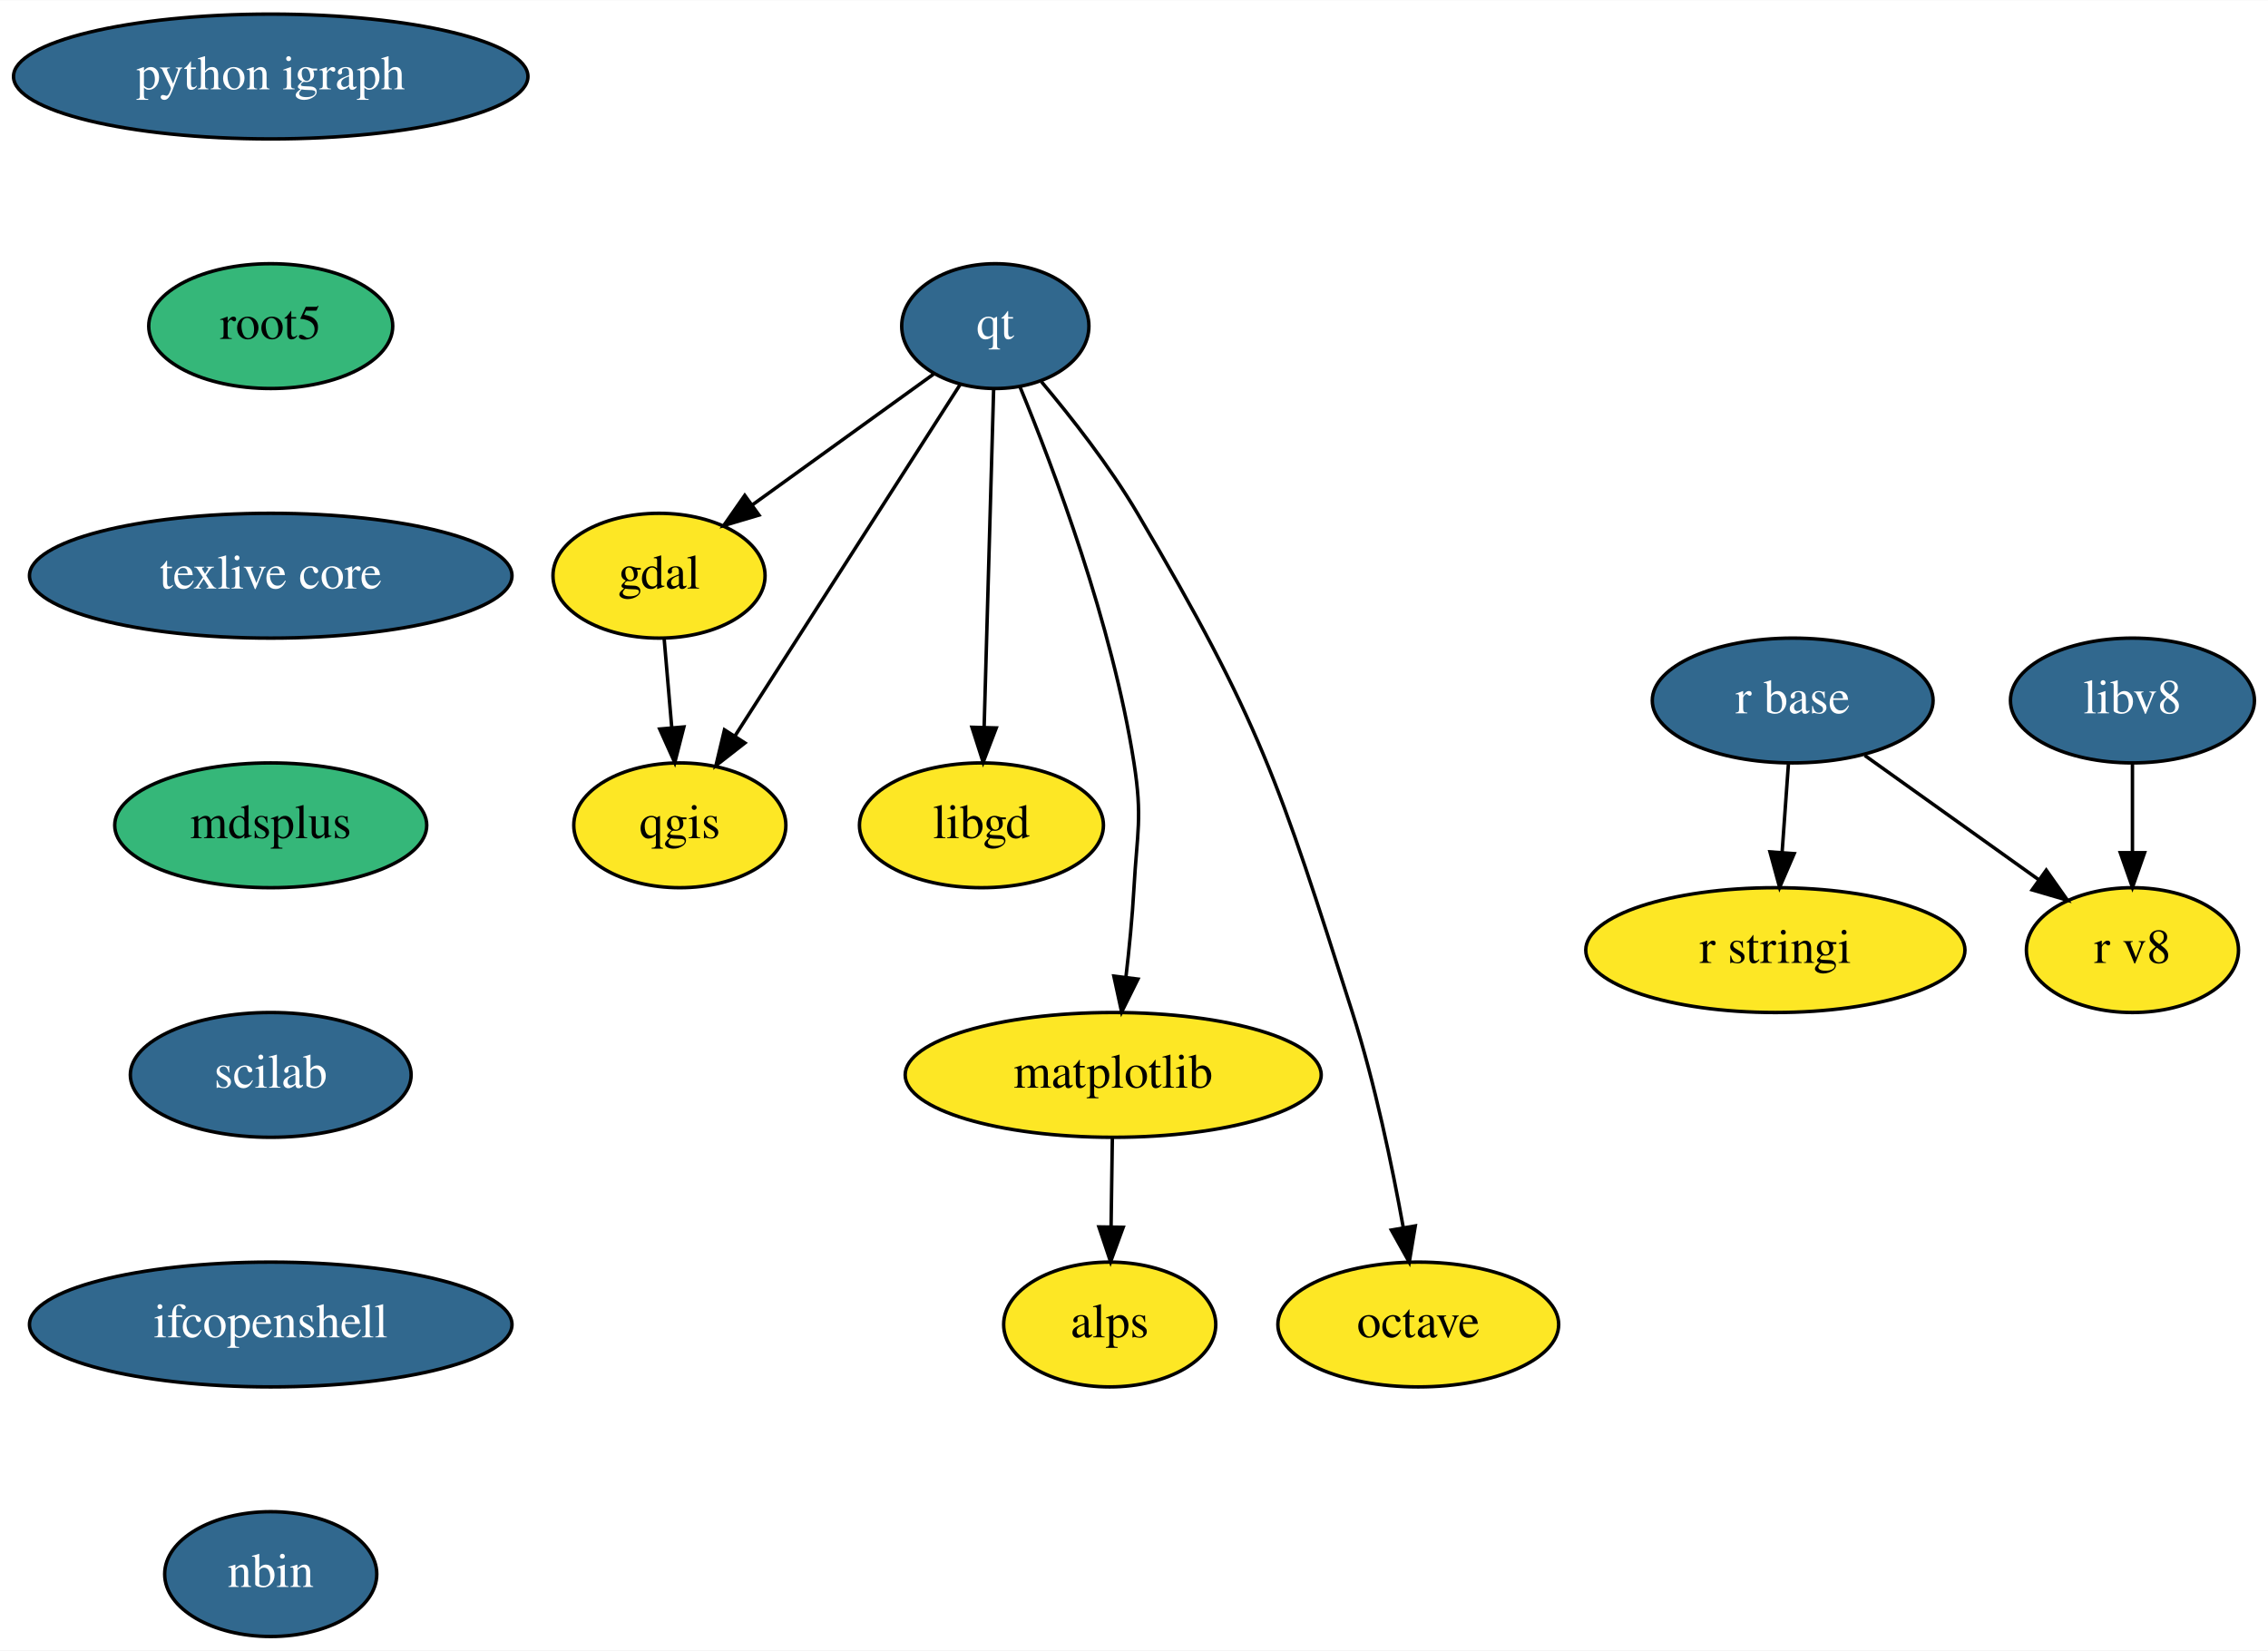
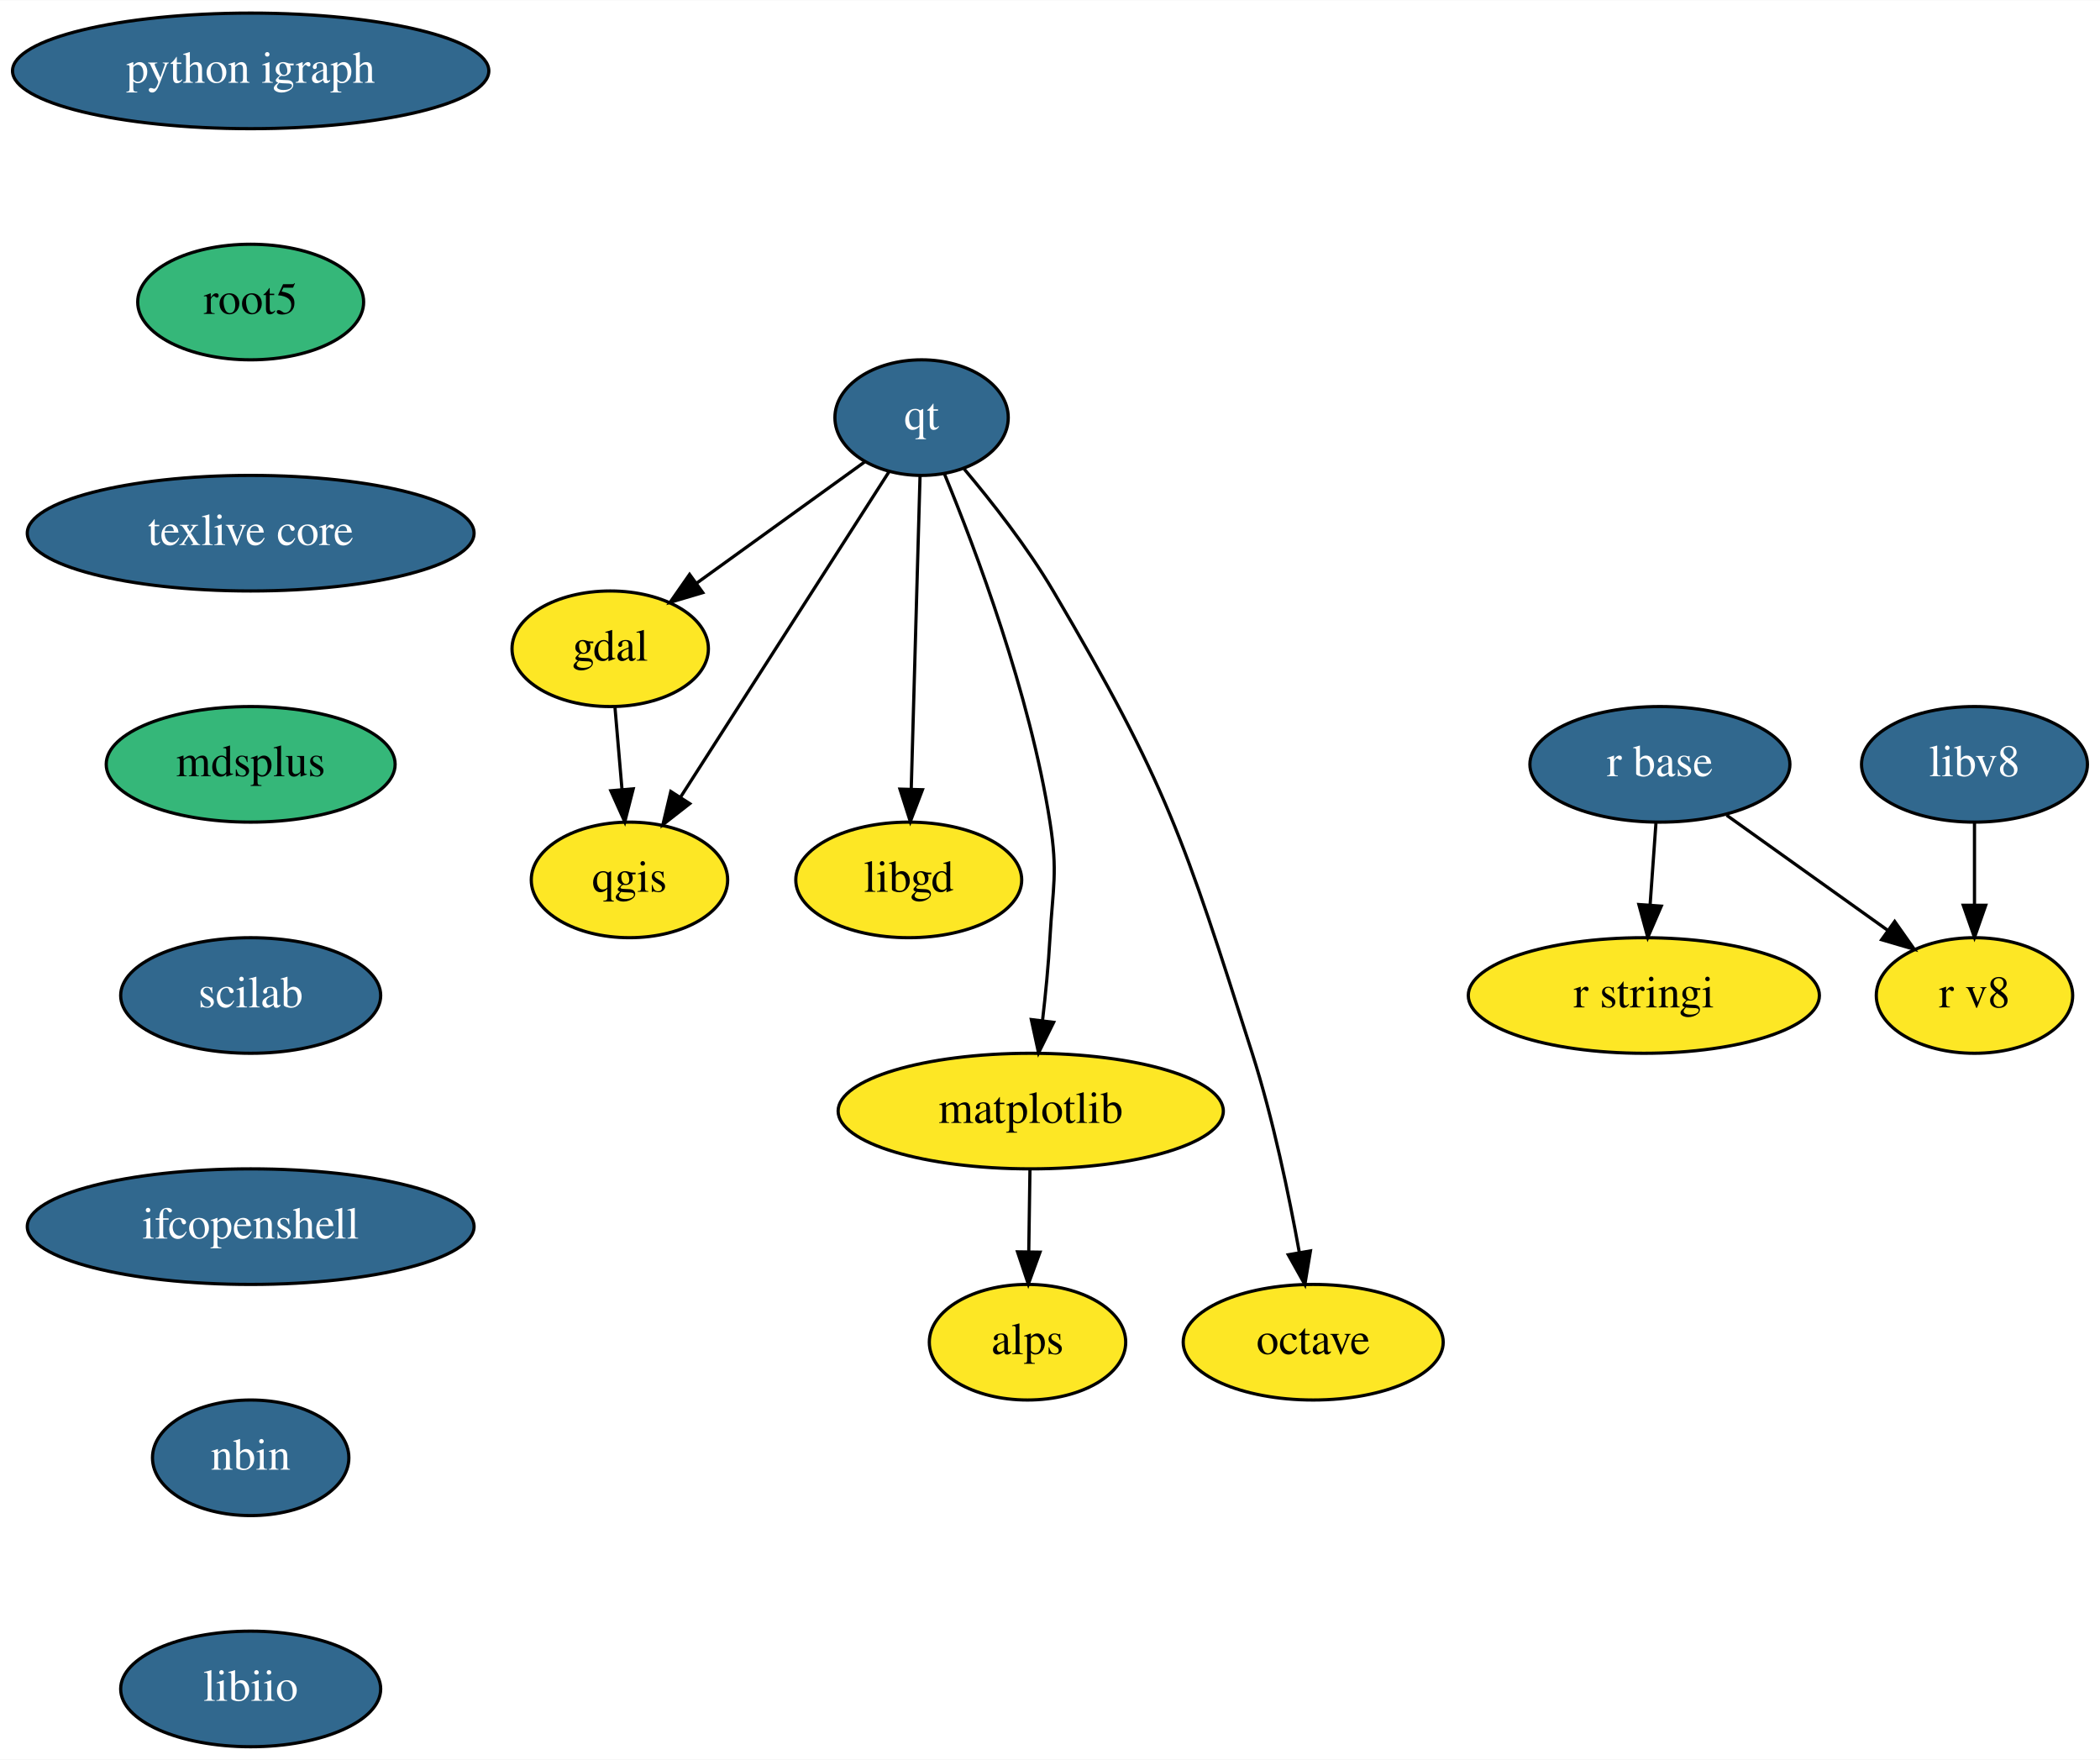
- <svg xmlns="http://www.w3.org/2000/svg" xmlns:xlink="http://www.w3.org/1999/xlink" width="654pt" height="476pt" viewBox="0.00 0.00 654.19 476.00">
-   <g id="graph0" class="graph" transform="scale(1 1) rotate(0) translate(4 472)">
-     <polygon fill="white" stroke="transparent" points="-4,4 -4,-472 650.19,-472 650.19,4 -4,4" />
+ <svg xmlns="http://www.w3.org/2000/svg" xmlns:xlink="http://www.w3.org/1999/xlink" width="654pt" height="548pt" viewBox="0.00 0.00 654.19 548.00">
+   <g id="graph0" class="graph" transform="scale(1 1) rotate(0) translate(4 544)">
+     <polygon fill="white" stroke="transparent" points="-4,4 -4,-544 650.19,-544 650.19,4 -4,4" />
    <g id="node1" class="node">
      <g id="a_node1">
        <a xlink:href="https://github.com/conda-forge/gdal-feedstock" xlink:title="gdal">
-           <ellipse fill="#fde725" stroke="black" cx="186.09" cy="-306" rx="30.59" ry="18" />
-           <text text-anchor="middle" x="186.09" y="-302.3" font-family="Times,serif" font-size="14.00">gdal</text>
+           <ellipse fill="#fde725" stroke="black" cx="186.09" cy="-342" rx="30.59" ry="18" />
+           <text text-anchor="middle" x="186.09" y="-338.3" font-family="Times,serif" font-size="14.00">gdal</text>
        </a>
      </g>
    </g>
    <g id="node2" class="node">
      <g id="a_node2">
        <a xlink:href="https://github.com/conda-forge/qgis-feedstock" xlink:title="qgis">
-           <ellipse fill="#fde725" stroke="black" cx="192.09" cy="-234" rx="30.59" ry="18" />
-           <text text-anchor="middle" x="192.09" y="-230.3" font-family="Times,serif" font-size="14.00">qgis</text>
+           <ellipse fill="#fde725" stroke="black" cx="192.09" cy="-270" rx="30.59" ry="18" />
+           <text text-anchor="middle" x="192.09" y="-266.3" font-family="Times,serif" font-size="14.00">qgis</text>
        </a>
      </g>
    </g>
    <g id="edge1" class="edge">
-       <path fill="none" stroke="black" d="M187.58,-287.7C188.24,-279.98 189.03,-270.71 189.77,-262.11" />
-       <polygon fill="black" stroke="black" points="193.26,-262.37 190.63,-252.1 186.29,-261.77 193.26,-262.37" />
+       <path fill="none" stroke="black" d="M187.58,-323.7C188.24,-315.98 189.03,-306.71 189.77,-298.11" />
+       <polygon fill="black" stroke="black" points="193.26,-298.37 190.63,-288.1 186.29,-297.77 193.26,-298.37" />
    </g>
    <g id="node3" class="node">
      <g id="a_node3">
        <a xlink:href="https://github.com/conda-forge/libgd-feedstock" xlink:title="libgd">
-           <ellipse fill="#fde725" stroke="black" cx="279.09" cy="-234" rx="35.19" ry="18" />
-           <text text-anchor="middle" x="279.09" y="-230.3" font-family="Times,serif" font-size="14.00">libgd</text>
+           <ellipse fill="#fde725" stroke="black" cx="279.09" cy="-270" rx="35.19" ry="18" />
+           <text text-anchor="middle" x="279.09" y="-266.3" font-family="Times,serif" font-size="14.00">libgd</text>
        </a>
      </g>
    </g>
    <g id="node4" class="node">
      <g id="a_node4">
        <a xlink:href="https://github.com/conda-forge/matplotlib-feedstock" xlink:title="matplotlib">
-           <ellipse fill="#fde725" stroke="black" cx="317.09" cy="-162" rx="60" ry="18" />
-           <text text-anchor="middle" x="317.09" y="-158.3" font-family="Times,serif" font-size="14.00">matplotlib</text>
+           <ellipse fill="#fde725" stroke="black" cx="317.09" cy="-198" rx="60" ry="18" />
+           <text text-anchor="middle" x="317.09" y="-194.3" font-family="Times,serif" font-size="14.00">matplotlib</text>
        </a>
      </g>
    </g>
    <g id="node5" class="node">
      <g id="a_node5">
        <a xlink:href="https://github.com/conda-forge/alps-feedstock" xlink:title="alps">
-           <ellipse fill="#fde725" stroke="black" cx="316.09" cy="-90" rx="30.59" ry="18" />
-           <text text-anchor="middle" x="316.09" y="-86.3" font-family="Times,serif" font-size="14.00">alps</text>
+           <ellipse fill="#fde725" stroke="black" cx="316.09" cy="-126" rx="30.59" ry="18" />
+           <text text-anchor="middle" x="316.09" y="-122.3" font-family="Times,serif" font-size="14.00">alps</text>
        </a>
      </g>
    </g>
    <g id="edge2" class="edge">
-       <path fill="none" stroke="black" d="M316.85,-143.7C316.74,-135.98 316.6,-126.71 316.48,-118.11" />
-       <polygon fill="black" stroke="black" points="319.98,-118.05 316.34,-108.1 312.98,-118.15 319.98,-118.05" />
+       <path fill="none" stroke="black" d="M316.85,-179.7C316.74,-171.98 316.6,-162.71 316.48,-154.11" />
+       <polygon fill="black" stroke="black" points="319.98,-154.05 316.34,-144.1 312.98,-154.15 319.98,-154.05" />
    </g>
    <g id="node6" class="node">
      <g id="a_node6">
        <a xlink:href="https://github.com/conda-forge/octave-feedstock" xlink:title="octave">
-           <ellipse fill="#fde725" stroke="black" cx="405.09" cy="-90" rx="40.5" ry="18" />
-           <text text-anchor="middle" x="405.09" y="-86.3" font-family="Times,serif" font-size="14.00">octave</text>
+           <ellipse fill="#fde725" stroke="black" cx="405.09" cy="-126" rx="40.5" ry="18" />
+           <text text-anchor="middle" x="405.09" y="-122.3" font-family="Times,serif" font-size="14.00">octave</text>
        </a>
      </g>
    </g>
    <g id="node7" class="node">
      <g id="a_node7">
        <a xlink:href="https://github.com/conda-forge/python-igraph-feedstock/pull/31" xlink:title="python igraph">
-           <ellipse fill="#31688e" stroke="black" cx="74.09" cy="-450" rx="74.19" ry="18" />
-           <text text-anchor="middle" x="74.09" y="-446.3" font-family="Times,serif" font-size="14.00" fill="white">python igraph</text>
+           <ellipse fill="#31688e" stroke="black" cx="74.09" cy="-522" rx="74.19" ry="18" />
+           <text text-anchor="middle" x="74.09" y="-518.3" font-family="Times,serif" font-size="14.00" fill="white">python igraph</text>
        </a>
      </g>
    </g>
    <g id="node8" class="node">
      <g id="a_node8">
        <a xlink:href="https://github.com/conda-forge/root5-feedstock" xlink:title="root5">
-           <ellipse fill="#35b779" stroke="black" cx="74.09" cy="-378" rx="35.19" ry="18" />
-           <text text-anchor="middle" x="74.09" y="-374.3" font-family="Times,serif" font-size="14.00">root5</text>
+           <ellipse fill="#35b779" stroke="black" cx="74.09" cy="-450" rx="35.19" ry="18" />
+           <text text-anchor="middle" x="74.09" y="-446.3" font-family="Times,serif" font-size="14.00">root5</text>
        </a>
      </g>
    </g>
    <g id="node13" class="node">
      <g id="a_node13">
        <a xlink:href="https://github.com/conda-forge/texlive-core-feedstock/pull/38" xlink:title="texlive core">
-           <ellipse fill="#31688e" stroke="black" cx="74.09" cy="-306" rx="69.59" ry="18" />
-           <text text-anchor="middle" x="74.09" y="-302.3" font-family="Times,serif" font-size="14.00" fill="white">texlive core</text>
+           <ellipse fill="#31688e" stroke="black" cx="74.09" cy="-378" rx="69.59" ry="18" />
+           <text text-anchor="middle" x="74.09" y="-374.3" font-family="Times,serif" font-size="14.00" fill="white">texlive core</text>
        </a>
      </g>
    </g>
    <g id="node9" class="node">
      <g id="a_node9">
        <a xlink:href="https://github.com/conda-forge/qt-feedstock/pull/157" xlink:title="qt">
-           <ellipse fill="#31688e" stroke="black" cx="283.09" cy="-378" rx="27" ry="18" />
-           <text text-anchor="middle" x="283.09" y="-374.3" font-family="Times,serif" font-size="14.00" fill="white">qt</text>
+           <ellipse fill="#31688e" stroke="black" cx="283.09" cy="-414" rx="27" ry="18" />
+           <text text-anchor="middle" x="283.09" y="-410.3" font-family="Times,serif" font-size="14.00" fill="white">qt</text>
        </a>
      </g>
    </g>
    <g id="edge4" class="edge">
-       <path fill="none" stroke="black" d="M265.3,-364.16C250.68,-353.61 229.72,-338.49 213.04,-326.45" />
-       <polygon fill="black" stroke="black" points="214.92,-323.49 204.76,-320.47 210.82,-329.16 214.92,-323.49" />
+       <path fill="none" stroke="black" d="M265.3,-400.16C250.68,-389.61 229.72,-374.49 213.04,-362.45" />
+       <polygon fill="black" stroke="black" points="214.92,-359.49 204.76,-356.47 210.82,-365.16 214.92,-359.49" />
    </g>
    <g id="edge5" class="edge">
-       <path fill="none" stroke="black" d="M273.01,-361.24C261.62,-343.45 242.53,-313.64 226.09,-288 220.16,-278.75 213.65,-268.59 207.93,-259.67" />
-       <polygon fill="black" stroke="black" points="210.86,-257.76 202.51,-251.24 204.97,-261.54 210.86,-257.76" />
+       <path fill="none" stroke="black" d="M273.01,-397.24C261.62,-379.45 242.53,-349.64 226.09,-324 220.16,-314.75 213.65,-304.59 207.93,-295.67" />
+       <polygon fill="black" stroke="black" points="210.86,-293.76 202.51,-287.24 204.97,-297.54 210.86,-293.76" />
    </g>
    <g id="edge6" class="edge">
-       <path fill="none" stroke="black" d="M282.61,-359.87C281.93,-335.67 280.68,-291.21 279.87,-262.39" />
-       <polygon fill="black" stroke="black" points="283.36,-262.09 279.58,-252.19 276.36,-262.28 283.36,-262.09" />
+       <path fill="none" stroke="black" d="M282.61,-395.87C281.93,-371.67 280.68,-327.21 279.87,-298.39" />
+       <polygon fill="black" stroke="black" points="283.36,-298.09 279.58,-288.19 276.36,-298.28 283.36,-298.09" />
    </g>
    <g id="edge7" class="edge">
-       <path fill="none" stroke="black" d="M290.23,-360.42C299.94,-336.85 316.84,-292.07 323.09,-252 325.56,-236.19 323.99,-231.97 323.09,-216 322.62,-207.55 321.72,-198.38 320.75,-190.07" />
-       <polygon fill="black" stroke="black" points="324.23,-189.64 319.53,-180.14 317.28,-190.5 324.23,-189.64" />
+       <path fill="none" stroke="black" d="M290.23,-396.42C299.94,-372.85 316.84,-328.07 323.09,-288 325.56,-272.19 323.99,-267.97 323.09,-252 322.62,-243.55 321.72,-234.38 320.75,-226.07" />
+       <polygon fill="black" stroke="black" points="324.23,-225.64 319.53,-216.14 317.28,-226.5 324.23,-225.64" />
    </g>
    <g id="edge8" class="edge">
-       <path fill="none" stroke="black" d="M296.38,-361.97C304.99,-351.74 316.06,-337.63 324.09,-324 359.47,-263.97 364.94,-246.39 386.09,-180 392.6,-159.58 397.54,-135.82 400.76,-117.99" />
-       <polygon fill="black" stroke="black" points="404.23,-118.44 402.49,-107.99 397.33,-117.24 404.23,-118.44" />
+       <path fill="none" stroke="black" d="M296.38,-397.97C304.99,-387.74 316.06,-373.63 324.09,-360 359.47,-299.97 364.94,-282.39 386.09,-216 392.6,-195.58 397.54,-171.82 400.76,-153.99" />
+       <polygon fill="black" stroke="black" points="404.23,-154.44 402.49,-143.99 397.33,-153.24 404.23,-154.44" />
    </g>
    <g id="node10" class="node">
      <g id="a_node10">
        <a xlink:href="https://github.com/conda-forge/r-base-feedstock/pull/130" xlink:title="r base">
-           <ellipse fill="#31688e" stroke="black" cx="513.09" cy="-270" rx="40.5" ry="18" />
-           <text text-anchor="middle" x="513.09" y="-266.3" font-family="Times,serif" font-size="14.00" fill="white">r base</text>
+           <ellipse fill="#31688e" stroke="black" cx="513.09" cy="-306" rx="40.5" ry="18" />
+           <text text-anchor="middle" x="513.09" y="-302.3" font-family="Times,serif" font-size="14.00" fill="white">r base</text>
        </a>
      </g>
    </g>
    <g id="node11" class="node">
      <g id="a_node11">
        <a xlink:href="https://github.com/conda-forge/r-stringi-feedstock" xlink:title="r stringi">
-           <ellipse fill="#fde725" stroke="black" cx="508.09" cy="-198" rx="54.69" ry="18" />
-           <text text-anchor="middle" x="508.09" y="-194.3" font-family="Times,serif" font-size="14.00">r stringi</text>
+           <ellipse fill="#fde725" stroke="black" cx="508.09" cy="-234" rx="54.69" ry="18" />
+           <text text-anchor="middle" x="508.09" y="-230.3" font-family="Times,serif" font-size="14.00">r stringi</text>
        </a>
      </g>
    </g>
    <g id="edge9" class="edge">
-       <path fill="none" stroke="black" d="M511.86,-251.7C511.31,-243.98 510.64,-234.71 510.03,-226.11" />
-       <polygon fill="black" stroke="black" points="513.52,-225.83 509.32,-216.1 506.54,-226.33 513.52,-225.83" />
+       <path fill="none" stroke="black" d="M511.86,-287.7C511.31,-279.98 510.64,-270.71 510.03,-262.11" />
+       <polygon fill="black" stroke="black" points="513.52,-261.83 509.32,-252.1 506.54,-262.33 513.52,-261.83" />
    </g>
    <g id="node12" class="node">
      <g id="a_node12">
        <a xlink:href="https://github.com/conda-forge/r-v8-feedstock" xlink:title="r v8">
-           <ellipse fill="#fde725" stroke="black" cx="611.09" cy="-198" rx="30.59" ry="18" />
-           <text text-anchor="middle" x="611.09" y="-194.3" font-family="Times,serif" font-size="14.00">r v8</text>
+           <ellipse fill="#fde725" stroke="black" cx="611.09" cy="-234" rx="30.59" ry="18" />
+           <text text-anchor="middle" x="611.09" y="-230.3" font-family="Times,serif" font-size="14.00">r v8</text>
        </a>
      </g>
    </g>
    <g id="edge10" class="edge">
-       <path fill="none" stroke="black" d="M533.88,-254.15C548.48,-243.73 568.15,-229.67 583.98,-218.36" />
-       <polygon fill="black" stroke="black" points="586.23,-221.06 592.33,-212.4 582.16,-215.37 586.23,-221.06" />
+       <path fill="none" stroke="black" d="M533.88,-290.15C548.48,-279.73 568.15,-265.67 583.98,-254.36" />
+       <polygon fill="black" stroke="black" points="586.23,-257.06 592.33,-248.4 582.16,-251.37 586.23,-257.06" />
    </g>
    <g id="node14" class="node">
      <g id="a_node14">
        <a xlink:href="https://github.com/conda-forge/mdsplus-feedstock" xlink:title="mdsplus">
-           <ellipse fill="#35b779" stroke="black" cx="74.09" cy="-234" rx="45" ry="18" />
-           <text text-anchor="middle" x="74.09" y="-230.3" font-family="Times,serif" font-size="14.00">mdsplus</text>
+           <ellipse fill="#35b779" stroke="black" cx="74.09" cy="-306" rx="45" ry="18" />
+           <text text-anchor="middle" x="74.09" y="-302.3" font-family="Times,serif" font-size="14.00">mdsplus</text>
        </a>
      </g>
    </g>
    <g id="node15" class="node">
      <g id="a_node15">
        <a xlink:href="https://github.com/conda-forge/scilab-feedstock/pull/14" xlink:title="scilab">
-           <ellipse fill="#31688e" stroke="black" cx="74.09" cy="-162" rx="40.5" ry="18" />
-           <text text-anchor="middle" x="74.09" y="-158.3" font-family="Times,serif" font-size="14.00" fill="white">scilab</text>
+           <ellipse fill="#31688e" stroke="black" cx="74.09" cy="-234" rx="40.5" ry="18" />
+           <text text-anchor="middle" x="74.09" y="-230.3" font-family="Times,serif" font-size="14.00" fill="white">scilab</text>
        </a>
      </g>
    </g>
    <g id="node16" class="node">
      <g id="a_node16">
        <a xlink:href="https://github.com/conda-forge/ifcopenshell-feedstock/pull/10" xlink:title="ifcopenshell">
-           <ellipse fill="#31688e" stroke="black" cx="74.09" cy="-90" rx="69.59" ry="18" />
-           <text text-anchor="middle" x="74.09" y="-86.3" font-family="Times,serif" font-size="14.00" fill="white">ifcopenshell</text>
+           <ellipse fill="#31688e" stroke="black" cx="74.09" cy="-162" rx="69.59" ry="18" />
+           <text text-anchor="middle" x="74.09" y="-158.3" font-family="Times,serif" font-size="14.00" fill="white">ifcopenshell</text>
        </a>
      </g>
    </g>
    <g id="node17" class="node">
      <g id="a_node17">
        <a xlink:href="https://github.com/conda-forge/nbin-feedstock/pull/1" xlink:title="nbin">
-           <ellipse fill="#31688e" stroke="black" cx="74.09" cy="-18" rx="30.59" ry="18" />
-           <text text-anchor="middle" x="74.09" y="-14.3" font-family="Times,serif" font-size="14.00" fill="white">nbin</text>
+           <ellipse fill="#31688e" stroke="black" cx="74.09" cy="-90" rx="30.59" ry="18" />
+           <text text-anchor="middle" x="74.09" y="-86.3" font-family="Times,serif" font-size="14.00" fill="white">nbin</text>
+         </a>
+       </g>
+     </g>
+     <g id="node19" class="node">
+       <g id="a_node19">
+         <a xlink:href="https://github.com/conda-forge/libiio-feedstock/pull/1" xlink:title="libiio">
+           <ellipse fill="#31688e" stroke="black" cx="74.09" cy="-18" rx="40.5" ry="18" />
+           <text text-anchor="middle" x="74.09" y="-14.3" font-family="Times,serif" font-size="14.00" fill="white">libiio</text>
        </a>
      </g>
    </g>
    <g id="node18" class="node">
      <g id="a_node18">
        <a xlink:href="https://github.com/conda-forge/libv8-feedstock/pull/12" xlink:title="libv8">
-           <ellipse fill="#31688e" stroke="black" cx="611.09" cy="-270" rx="35.19" ry="18" />
-           <text text-anchor="middle" x="611.09" y="-266.3" font-family="Times,serif" font-size="14.00" fill="white">libv8</text>
+           <ellipse fill="#31688e" stroke="black" cx="611.09" cy="-306" rx="35.19" ry="18" />
+           <text text-anchor="middle" x="611.09" y="-302.3" font-family="Times,serif" font-size="14.00" fill="white">libv8</text>
        </a>
      </g>
    </g>
    <g id="edge16" class="edge">
-       <path fill="none" stroke="black" d="M611.09,-251.7C611.09,-243.98 611.09,-234.71 611.09,-226.11" />
-       <polygon fill="black" stroke="black" points="614.59,-226.1 611.09,-216.1 607.59,-226.1 614.59,-226.1" />
+       <path fill="none" stroke="black" d="M611.09,-287.7C611.09,-279.98 611.09,-270.71 611.09,-262.11" />
+       <polygon fill="black" stroke="black" points="614.59,-262.1 611.09,-252.1 607.59,-262.1 614.59,-262.1" />
    </g>
  </g>
</svg>
